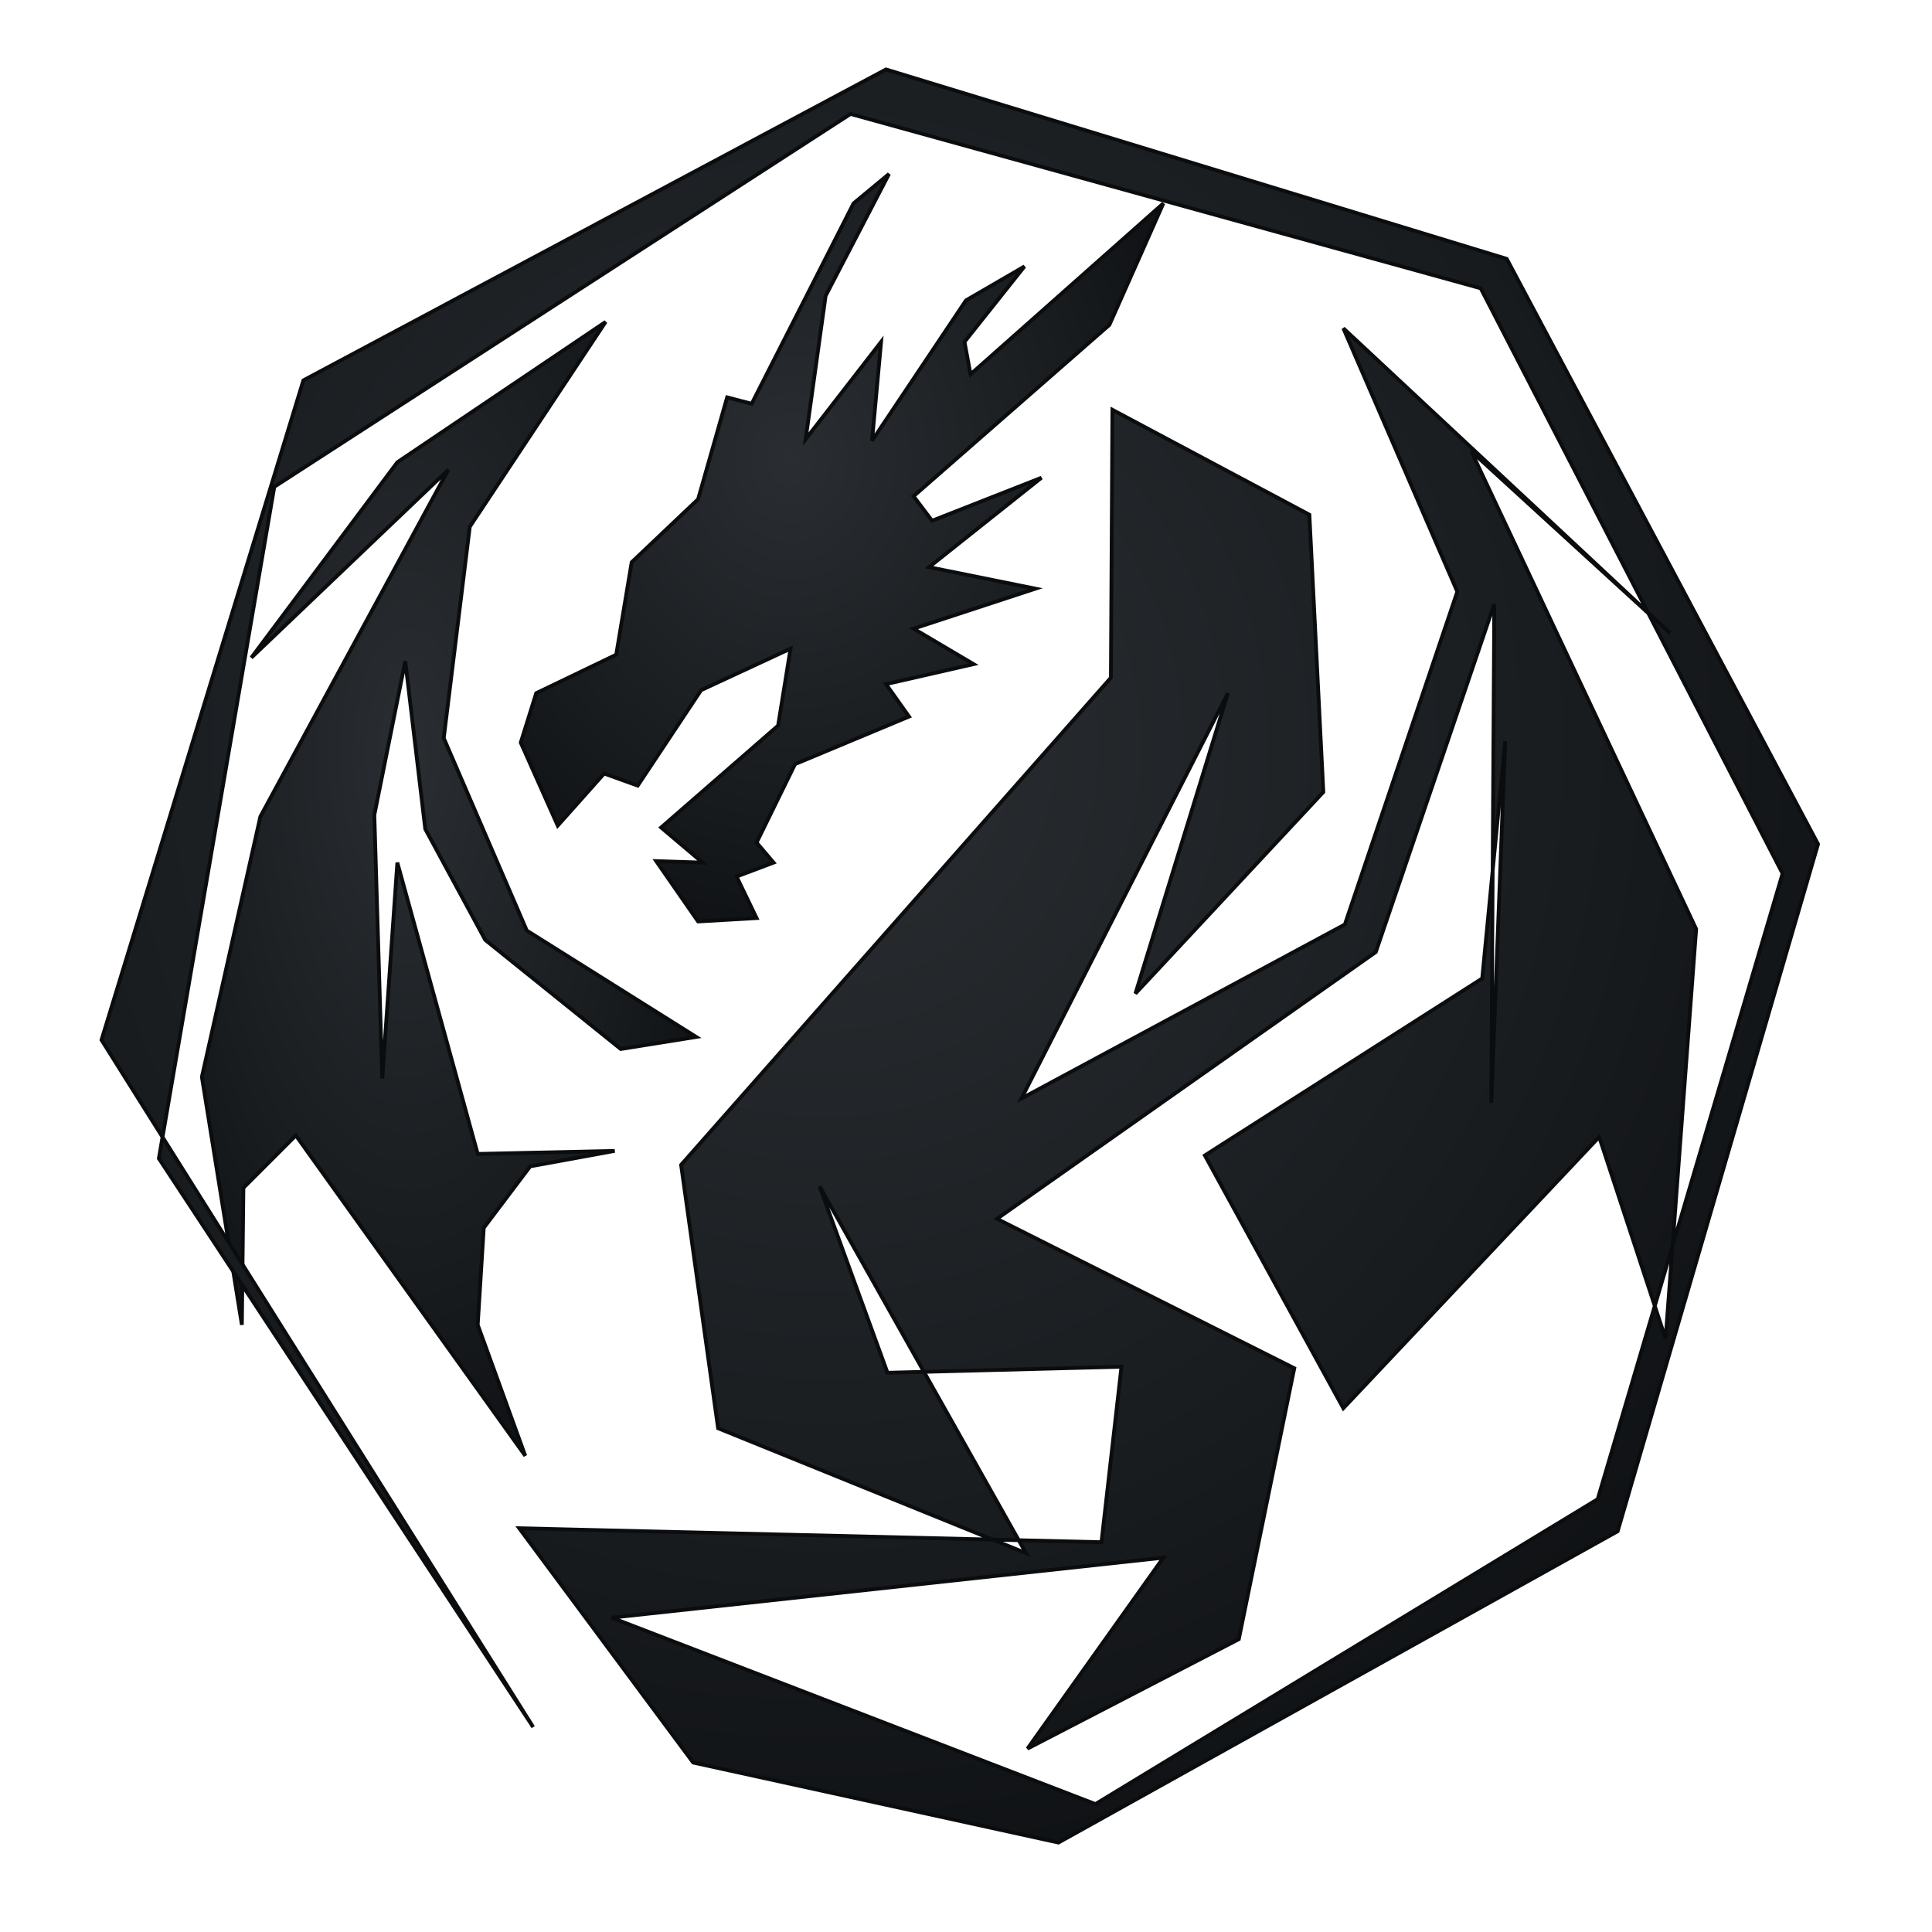
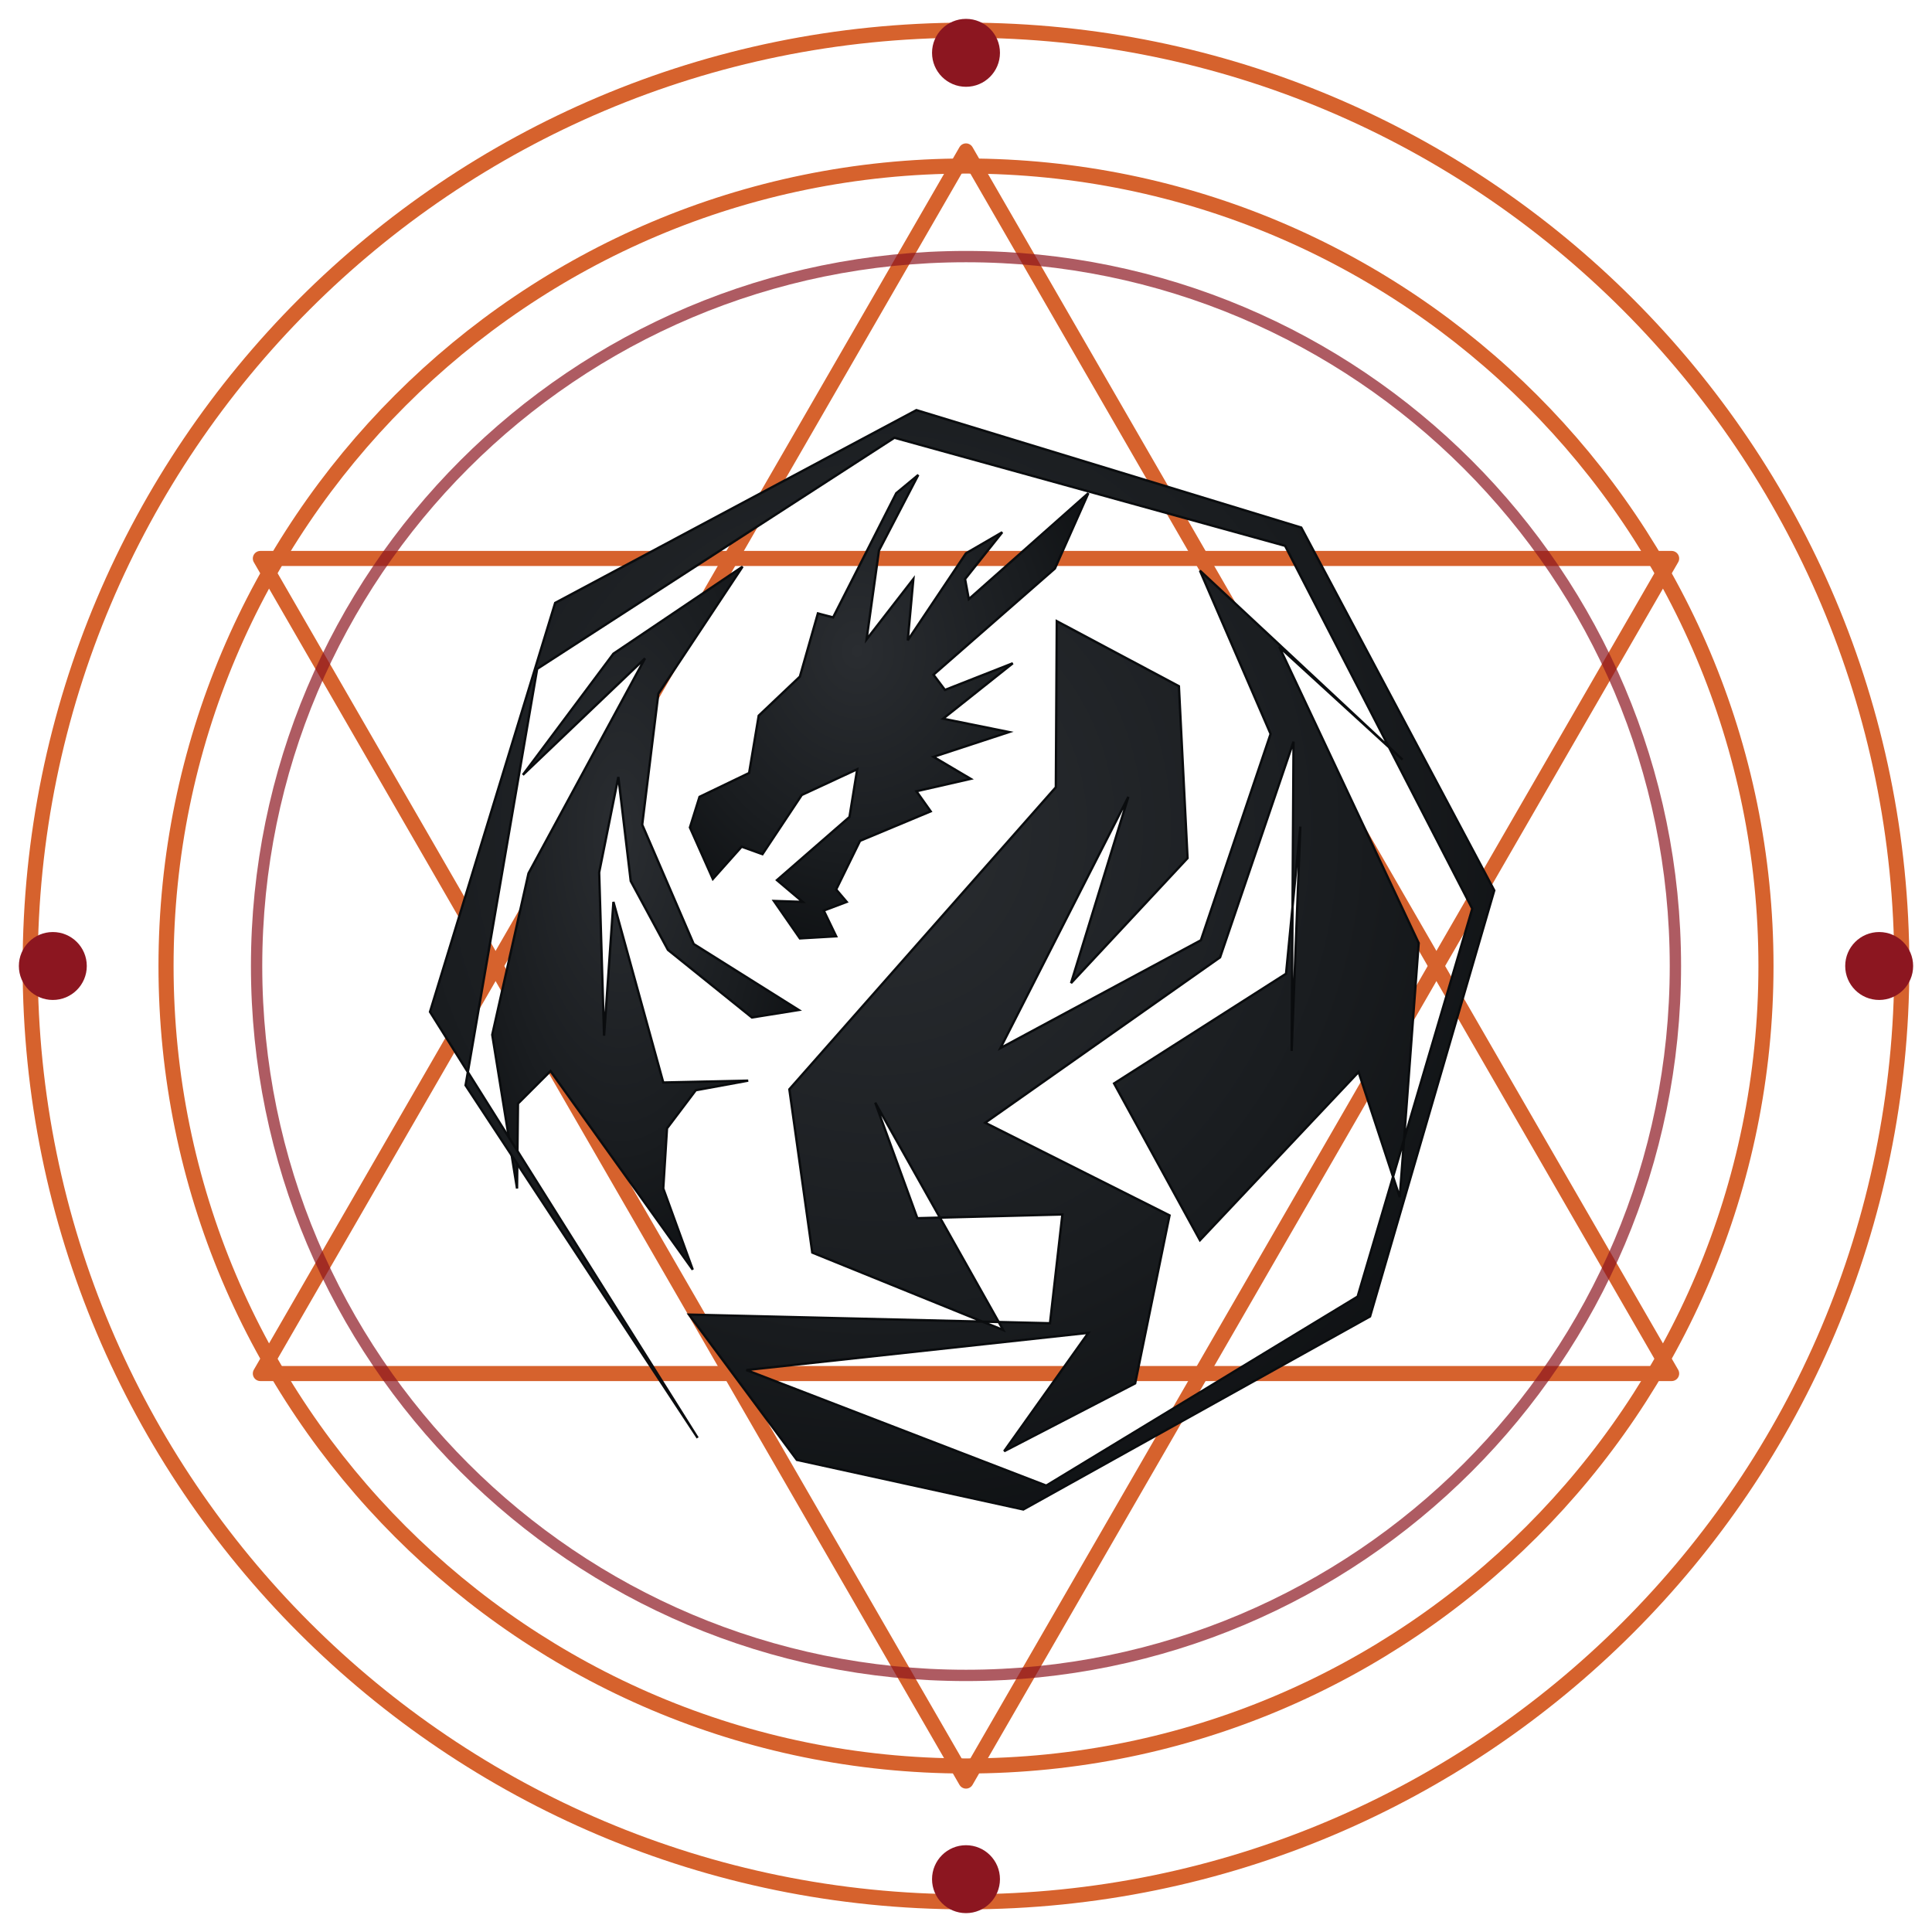
- <svg xmlns="http://www.w3.org/2000/svg" viewBox="0 0 512 512" width="512" height="512" role="img" aria-label="Kali dragon">
+ <svg xmlns="http://www.w3.org/2000/svg" viewBox="0 0 512 512" width="512" height="512" role="img" aria-label="Basilisk sigil">
  <defs>
    <radialGradient id="dg" cx="42%" cy="38%" r="75%">
      <stop offset="0%" stop-color="#2a2d31" />
      <stop offset="60%" stop-color="#191c1f" />
      <stop offset="100%" stop-color="#0b0d0f" />
    </radialGradient>
    <filter id="rg" x="-30%" y="-30%" width="160%" height="160%">
      <feGaussianBlur stdDeviation="3" result="b" />
      <feMerge>
        <feMergeNode in="b" />
        <feMergeNode in="SourceGraphic" />
      </feMerge>
    </filter>
  </defs>
-   <g fill="url(#dg)" fill-rule="evenodd" stroke="#0a0c0e" stroke-width="1">
-     <path d="M 160.5 85.3 L 105.3 122.5 L 66.6 174.3 L 118.8 124.5 L 69.0 216.4 L 53.5 285.4 L 64.1 351.1 L 64.5 314.8 L 78.4 300.9 L 139.2 385.8 L 126.6 351.1 L 128.2 325.4 L 140.5 309.1 L 162.9 305.0 L 126.6 305.8 L 105.3 228.6 L 101.3 285.8 L 99.2 216.0 L 107.4 175.2 L 112.7 219.7 L 128.6 249.1 L 164.5 278.0 L 184.5 274.8 L 139.6 246.6 L 117.6 195.6 L 124.5 139.6 Z" />
-     <path d="M 308.3 53.9 L 257.2 99.2 L 255.6 90.6 L 271.5 70.6 L 256.0 79.6 L 231.1 116.8 L 233.5 90.6 L 213.5 116.4 L 218.8 78.4 L 235.6 46.1 L 226.2 53.9 L 199.2 107.0 L 192.7 105.3 L 185.0 132.3 L 167.4 149.0 L 163.3 173.5 L 142.1 183.7 L 138.0 196.8 L 147.8 218.8 L 160.1 205.0 L 169.0 208.2 L 185.8 182.9 L 209.5 171.9 L 206.2 192.3 L 175.2 219.3 L 186.2 228.6 L 173.9 228.2 L 185.0 244.2 L 200.5 243.3 L 195.2 232.3 L 205.0 228.6 L 200.5 223.3 L 210.7 202.5 L 240.9 189.9 L 234.8 181.3 L 258.0 176.0 L 242.1 166.6 L 274.4 156.0 L 246.2 150.3 L 276.0 126.6 L 247.0 138.0 L 242.1 131.5 L 294.0 86.1 Z" />
-     <path d="M 234.8 18.4 L 80.4 100.8 L 26.9 275.6 L 141.3 457.7 L 42.1 307.0 L 72.7 129.0 L 225.4 30.2 L 392.4 76.4 L 472.4 231.5 L 423.4 397.3 L 290.3 478.1 L 162.1 428.7 L 308.3 412.8 L 272.3 463.4 L 328.3 434.4 L 343.0 362.6 L 264.2 323.0 L 364.6 252.3 L 396.0 160.1 L 395.2 292.3 L 398.9 196.4 L 392.8 259.3 L 319.3 306.2 L 356.0 373.2 L 423.8 301.3 L 441.4 354.8 L 449.5 246.2 L 389.9 119.6 L 442.6 167.8 L 356.0 87.0 L 386.2 156.8 L 356.4 245.0 L 270.7 291.1 L 325.4 183.7 L 300.9 263.3 L 350.7 209.9 L 347.0 136.4 L 294.8 108.6 L 294.4 179.6 L 180.5 308.7 L 190.3 378.5 L 271.9 411.6 L 217.2 314.4 L 235.2 363.8 L 297.2 362.2 L 291.9 408.7 L 137.6 405.0 L 183.7 467.1 L 280.5 488.3 L 428.7 405.8 L 481.8 223.7 L 399.3 68.6 Z" />
+   <g fill="none" stroke="#d2551b" stroke-width="4" stroke-linejoin="round" opacity="0.92">
+     <circle cx="256" cy="256" r="248" />
+     <circle cx="256" cy="256" r="212" />
+     <polygon points="256,40 443,364 69,364" />
+     <polygon points="256,472 443,148 69,148" />
+   </g>
+   <g fill="#8c1620">
+     <circle cx="256" cy="14" r="9" />
+     <circle cx="256" cy="498" r="9" />
+     <circle cx="14" cy="256" r="9" />
+     <circle cx="498" cy="256" r="9" />
+   </g>
+   <g fill="none" stroke="#8c1620" stroke-width="3" opacity="0.7">
+     <circle cx="256" cy="256" r="188" />
+   </g>
+   <g transform="translate(256 256) scale(0.62) translate(-256 -256)">
+     <g fill="url(#dg)" fill-rule="evenodd" stroke="#0a0c0e" stroke-width="1">
+       <path d="M 160.5 85.3 L 105.3 122.5 L 66.6 174.3 L 118.8 124.5 L 69.0 216.4 L 53.5 285.4 L 64.1 351.1 L 64.5 314.8 L 78.4 300.9 L 139.2 385.8 L 126.6 351.1 L 128.2 325.4 L 140.5 309.1 L 162.9 305.0 L 126.6 305.8 L 105.3 228.6 L 101.3 285.8 L 99.2 216.0 L 107.4 175.2 L 112.7 219.7 L 128.6 249.1 L 164.5 278.0 L 184.5 274.8 L 139.6 246.6 L 117.6 195.6 L 124.5 139.6 Z" />
+       <path d="M 308.3 53.9 L 257.2 99.2 L 255.6 90.6 L 271.5 70.6 L 256.0 79.6 L 231.1 116.8 L 233.5 90.6 L 213.5 116.4 L 218.8 78.4 L 235.6 46.1 L 226.2 53.9 L 199.2 107.0 L 192.7 105.3 L 185.0 132.3 L 167.4 149.0 L 163.3 173.5 L 142.1 183.7 L 138.0 196.8 L 147.8 218.8 L 160.1 205.0 L 169.0 208.2 L 185.8 182.9 L 209.5 171.9 L 206.2 192.3 L 175.2 219.3 L 186.2 228.6 L 173.9 228.2 L 185.0 244.2 L 200.5 243.3 L 195.2 232.3 L 205.0 228.6 L 200.5 223.3 L 210.7 202.5 L 240.9 189.9 L 234.8 181.3 L 258.0 176.0 L 242.1 166.6 L 274.4 156.0 L 246.2 150.3 L 276.0 126.6 L 247.0 138.0 L 242.1 131.5 L 294.0 86.1 Z" />
+       <path d="M 234.8 18.4 L 80.4 100.8 L 26.9 275.6 L 141.3 457.7 L 42.1 307.0 L 72.7 129.0 L 225.4 30.2 L 392.4 76.4 L 472.4 231.5 L 423.4 397.3 L 290.3 478.1 L 162.1 428.7 L 308.3 412.8 L 272.3 463.4 L 328.3 434.4 L 343.0 362.6 L 264.2 323.0 L 364.6 252.3 L 396.0 160.1 L 395.2 292.3 L 398.9 196.4 L 392.8 259.3 L 319.3 306.2 L 356.0 373.2 L 423.8 301.3 L 441.4 354.8 L 449.5 246.2 L 389.9 119.6 L 442.6 167.8 L 356.0 87.0 L 386.2 156.8 L 356.4 245.0 L 270.7 291.1 L 325.4 183.7 L 300.9 263.3 L 350.7 209.9 L 347.0 136.4 L 294.8 108.6 L 294.4 179.6 L 180.5 308.7 L 190.3 378.5 L 271.9 411.6 L 217.2 314.4 L 235.2 363.8 L 297.2 362.2 L 291.9 408.7 L 137.6 405.0 L 183.7 467.1 L 280.5 488.3 L 428.7 405.8 L 481.8 223.7 L 399.3 68.6 Z" />
+     </g>
  </g>
</svg>
